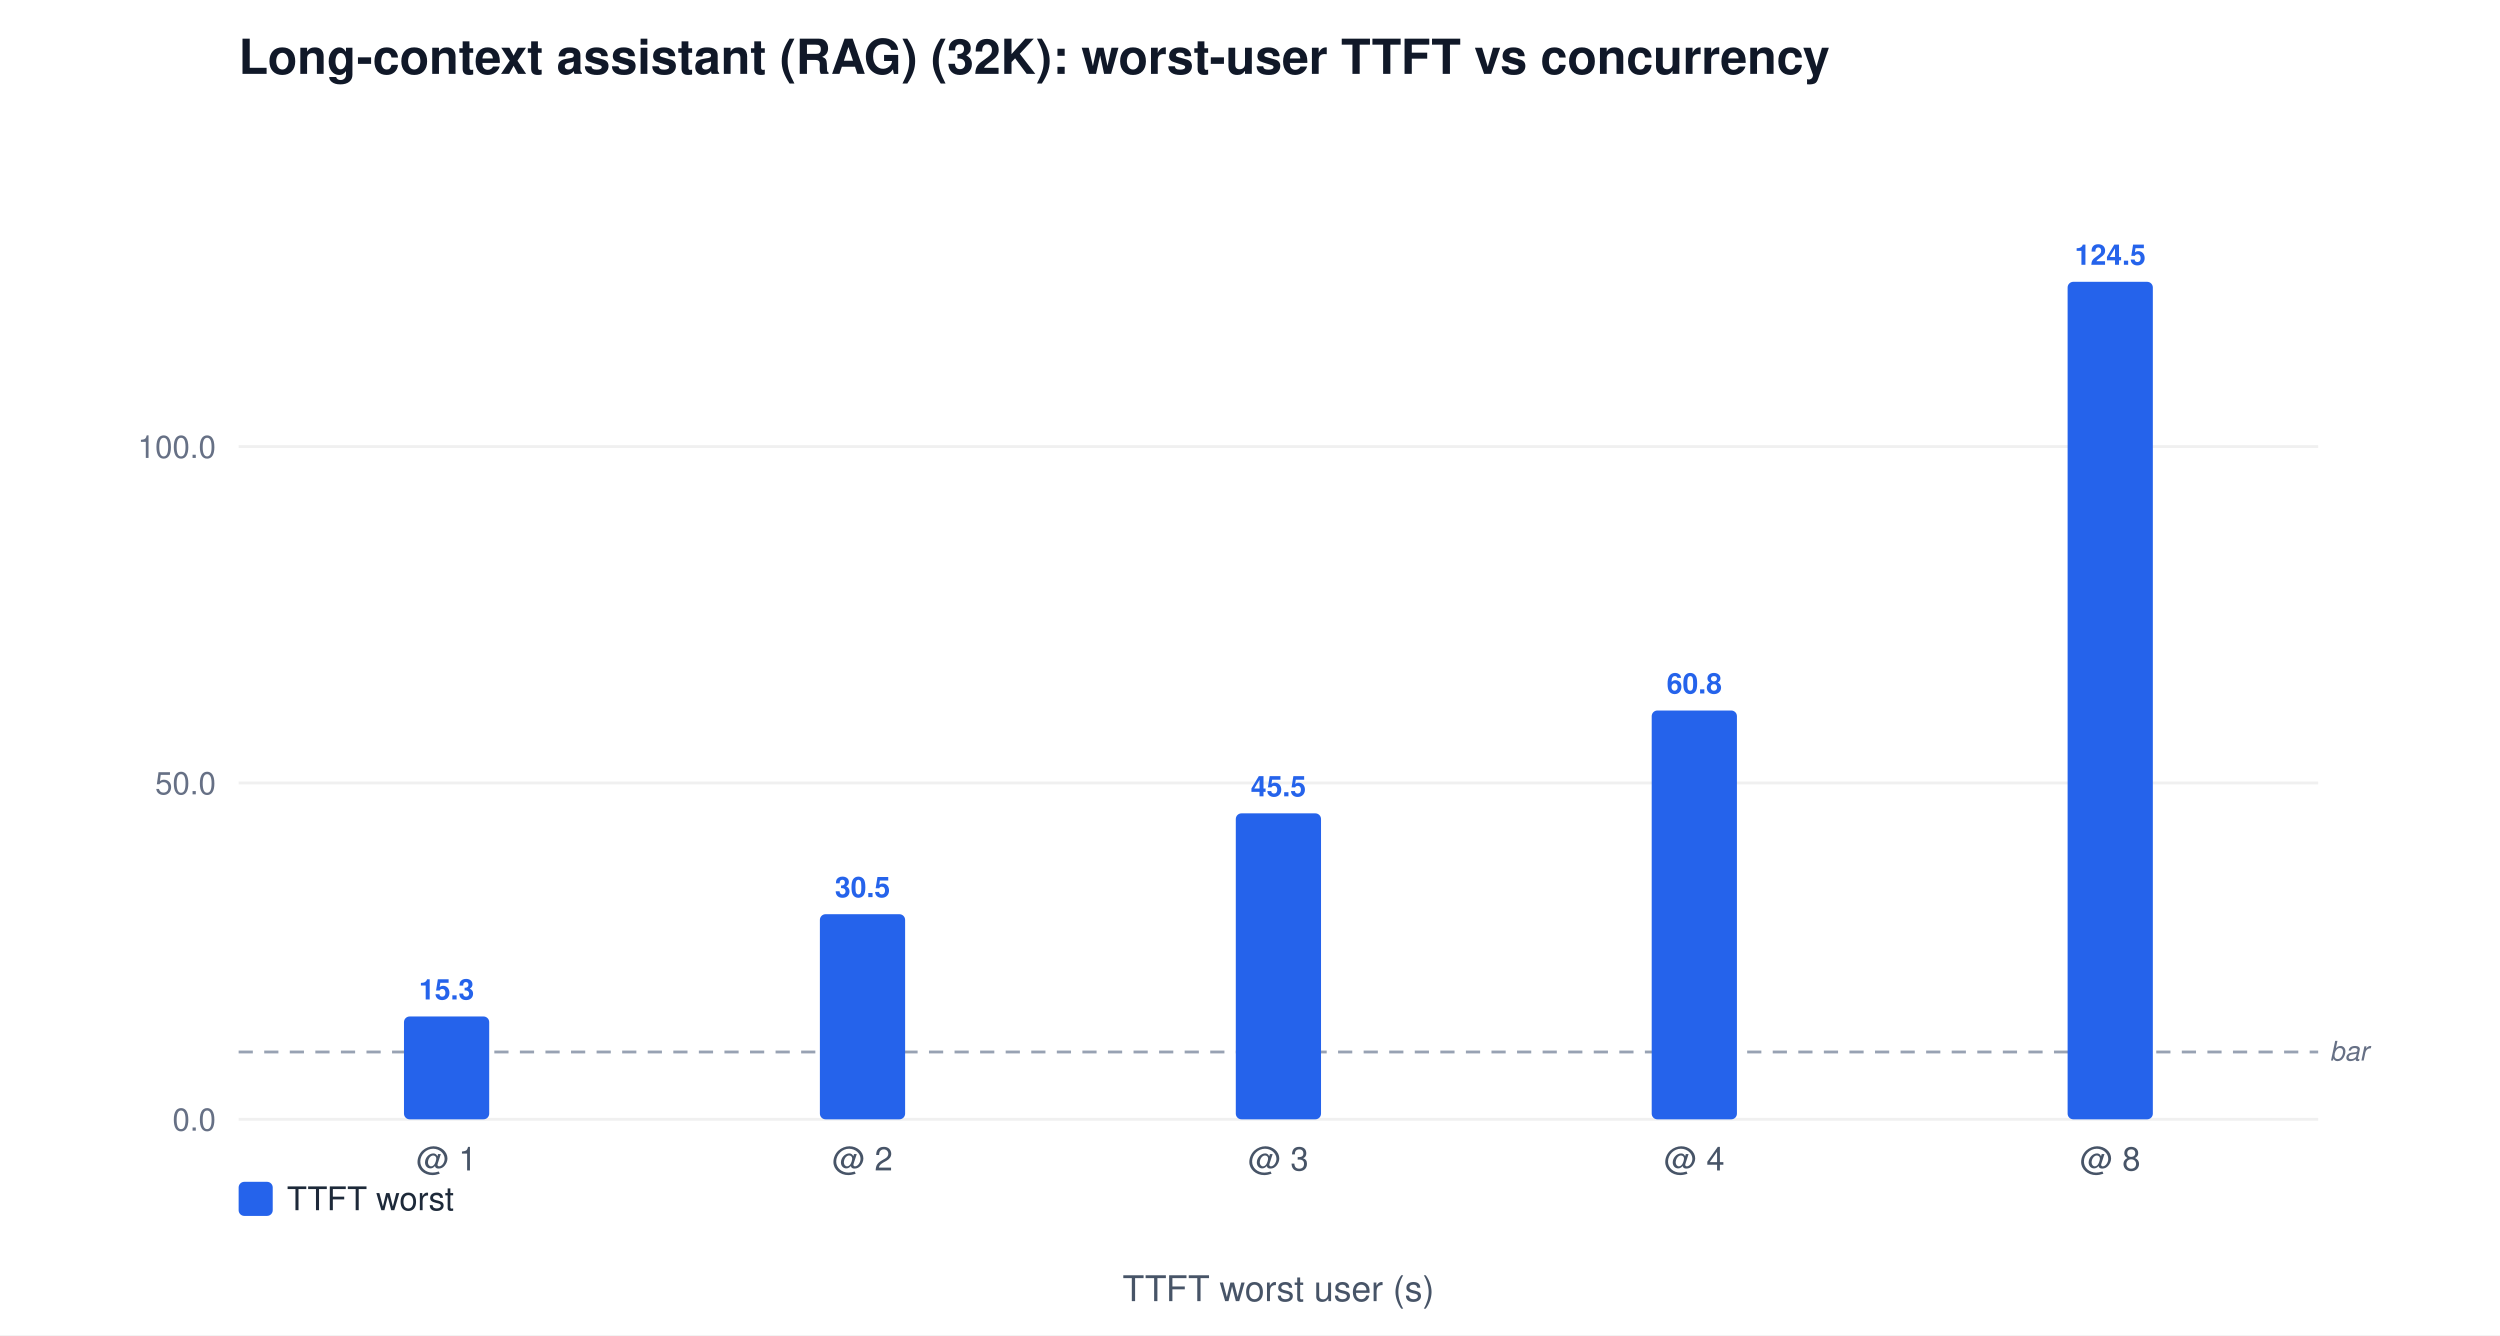
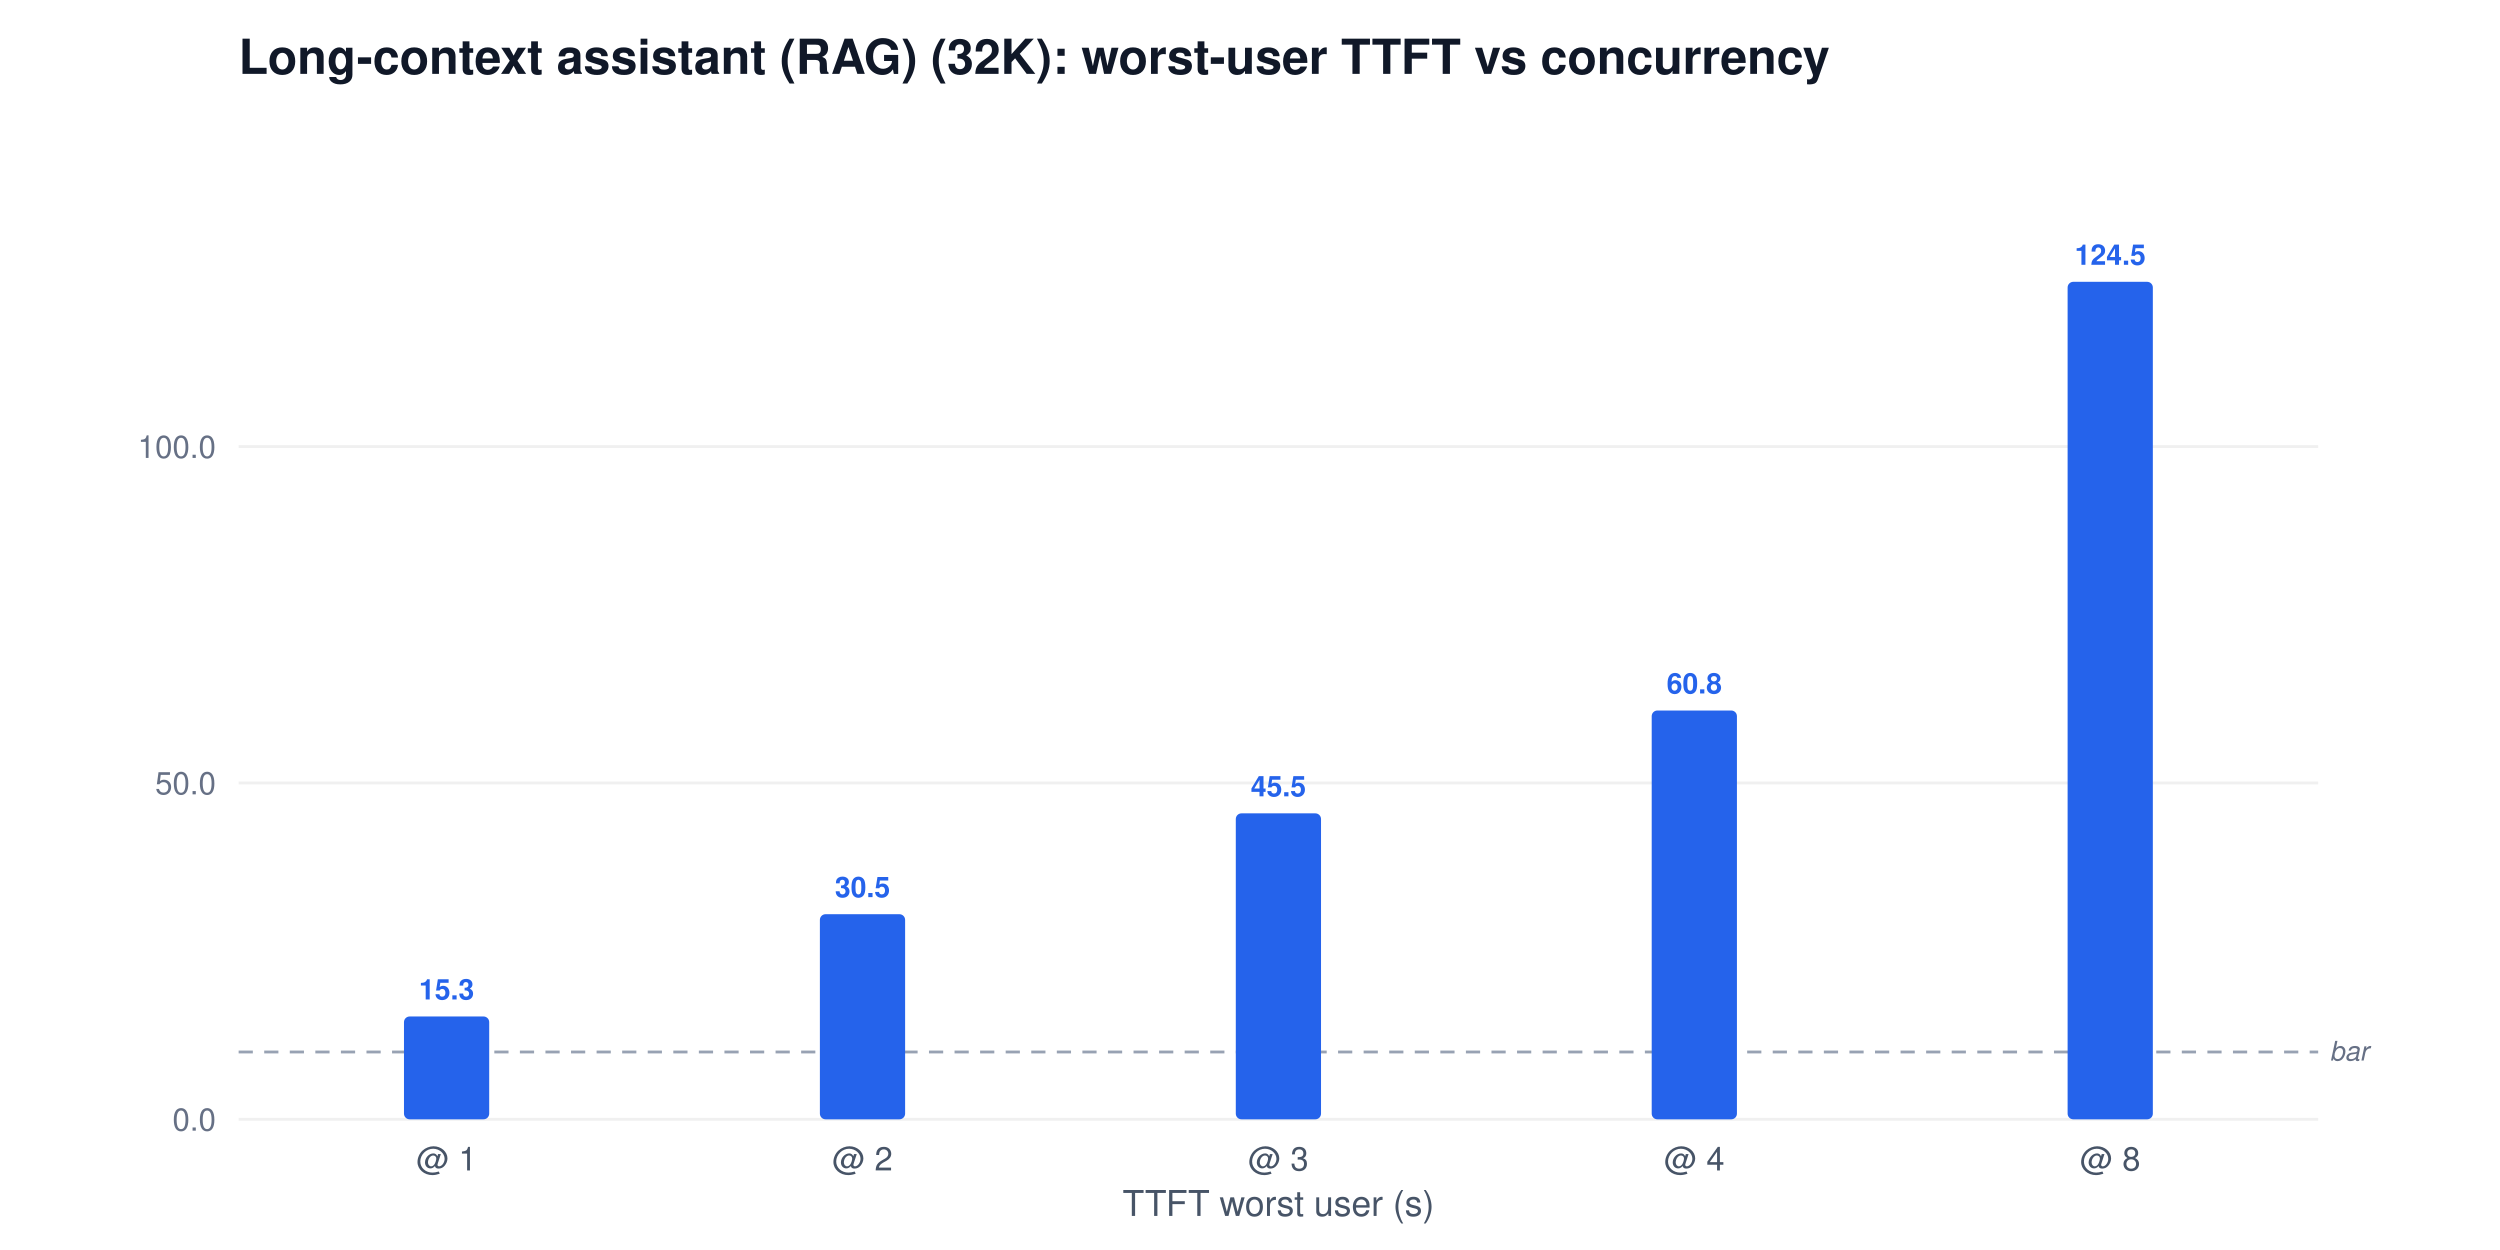
- <svg xmlns="http://www.w3.org/2000/svg" width="880" height="470" viewBox="0 0 880 470" font-family="Segoe UI, Helvetica, Arial, sans-serif">
-   <rect width="880" height="470" fill="#ffffff" />
+ <svg xmlns="http://www.w3.org/2000/svg" width="880" height="440" viewBox="0 0 880 440" font-family="Segoe UI, Helvetica, Arial, sans-serif">
+   <rect width="880" height="440" fill="#ffffff" />
  <text x="84" y="26" font-size="17" font-weight="600" fill="#101828">Long-context assistant (RAG) (32K): worst-user TTFT vs concurrency</text>
  <line x1="84" y1="394.0" x2="816" y2="394.0" stroke="#f0f0f0" stroke-width="1" />
  <text x="76" y="398.0" font-size="11" fill="#667085" text-anchor="end">0.0</text>
  <line x1="84" y1="275.6" x2="816" y2="275.6" stroke="#f0f0f0" stroke-width="1" />
  <text x="76" y="279.6" font-size="11" fill="#667085" text-anchor="end">50.0</text>
  <line x1="84" y1="157.2" x2="816" y2="157.2" stroke="#f0f0f0" stroke-width="1" />
  <text x="76" y="161.2" font-size="11" fill="#667085" text-anchor="end">100.0</text>
  <line x1="84" y1="370.3" x2="816" y2="370.3" stroke="#98a2b3" stroke-width="1" stroke-dasharray="5 4" />
  <text x="820" y="373.3" font-size="9.5" fill="#667085" font-style="italic">bar</text>
  <rect x="142.2" y="357.8" width="30.0" height="36.2" fill="#2563eb" rx="2" />
  <text x="157.2" y="351.8" font-size="10" fill="#2563eb" text-anchor="middle" font-weight="600">15.3</text>
  <text x="157.2" y="412" font-size="11.5" fill="#475467" text-anchor="middle">@ 1</text>
  <rect x="288.6" y="321.8" width="30.0" height="72.2" fill="#2563eb" rx="2" />
  <text x="303.6" y="315.8" font-size="10" fill="#2563eb" text-anchor="middle" font-weight="600">30.5</text>
  <text x="303.6" y="412" font-size="11.5" fill="#475467" text-anchor="middle">@ 2</text>
  <rect x="435.0" y="286.3" width="30.0" height="107.7" fill="#2563eb" rx="2" />
  <text x="450.0" y="280.3" font-size="10" fill="#2563eb" text-anchor="middle" font-weight="600">45.5</text>
  <text x="450.0" y="412" font-size="11.5" fill="#475467" text-anchor="middle">@ 3</text>
  <rect x="581.4" y="250.1" width="30.0" height="143.9" fill="#2563eb" rx="2" />
  <text x="596.4" y="244.1" font-size="10" fill="#2563eb" text-anchor="middle" font-weight="600">60.8</text>
  <text x="596.4" y="412" font-size="11.5" fill="#475467" text-anchor="middle">@ 4</text>
  <rect x="727.8" y="99.2" width="30.0" height="294.8" fill="#2563eb" rx="2" />
  <text x="742.8" y="93.2" font-size="10" fill="#2563eb" text-anchor="middle" font-weight="600">124.5</text>
  <text x="742.8" y="412" font-size="11.5" fill="#475467" text-anchor="middle">@ 8</text>
-   <rect x="84" y="416" width="12" height="12" fill="#2563eb" rx="2" />
-   <text x="101" y="426" font-size="11.5" fill="#1d2939">TTFT worst</text>
-   <text x="450" y="458" font-size="12.5" fill="#475467" text-anchor="middle">TTFT worst user (s)</text>
+   <text x="450" y="428" font-size="12.5" fill="#475467" text-anchor="middle">TTFT worst user (s)</text>
</svg>
